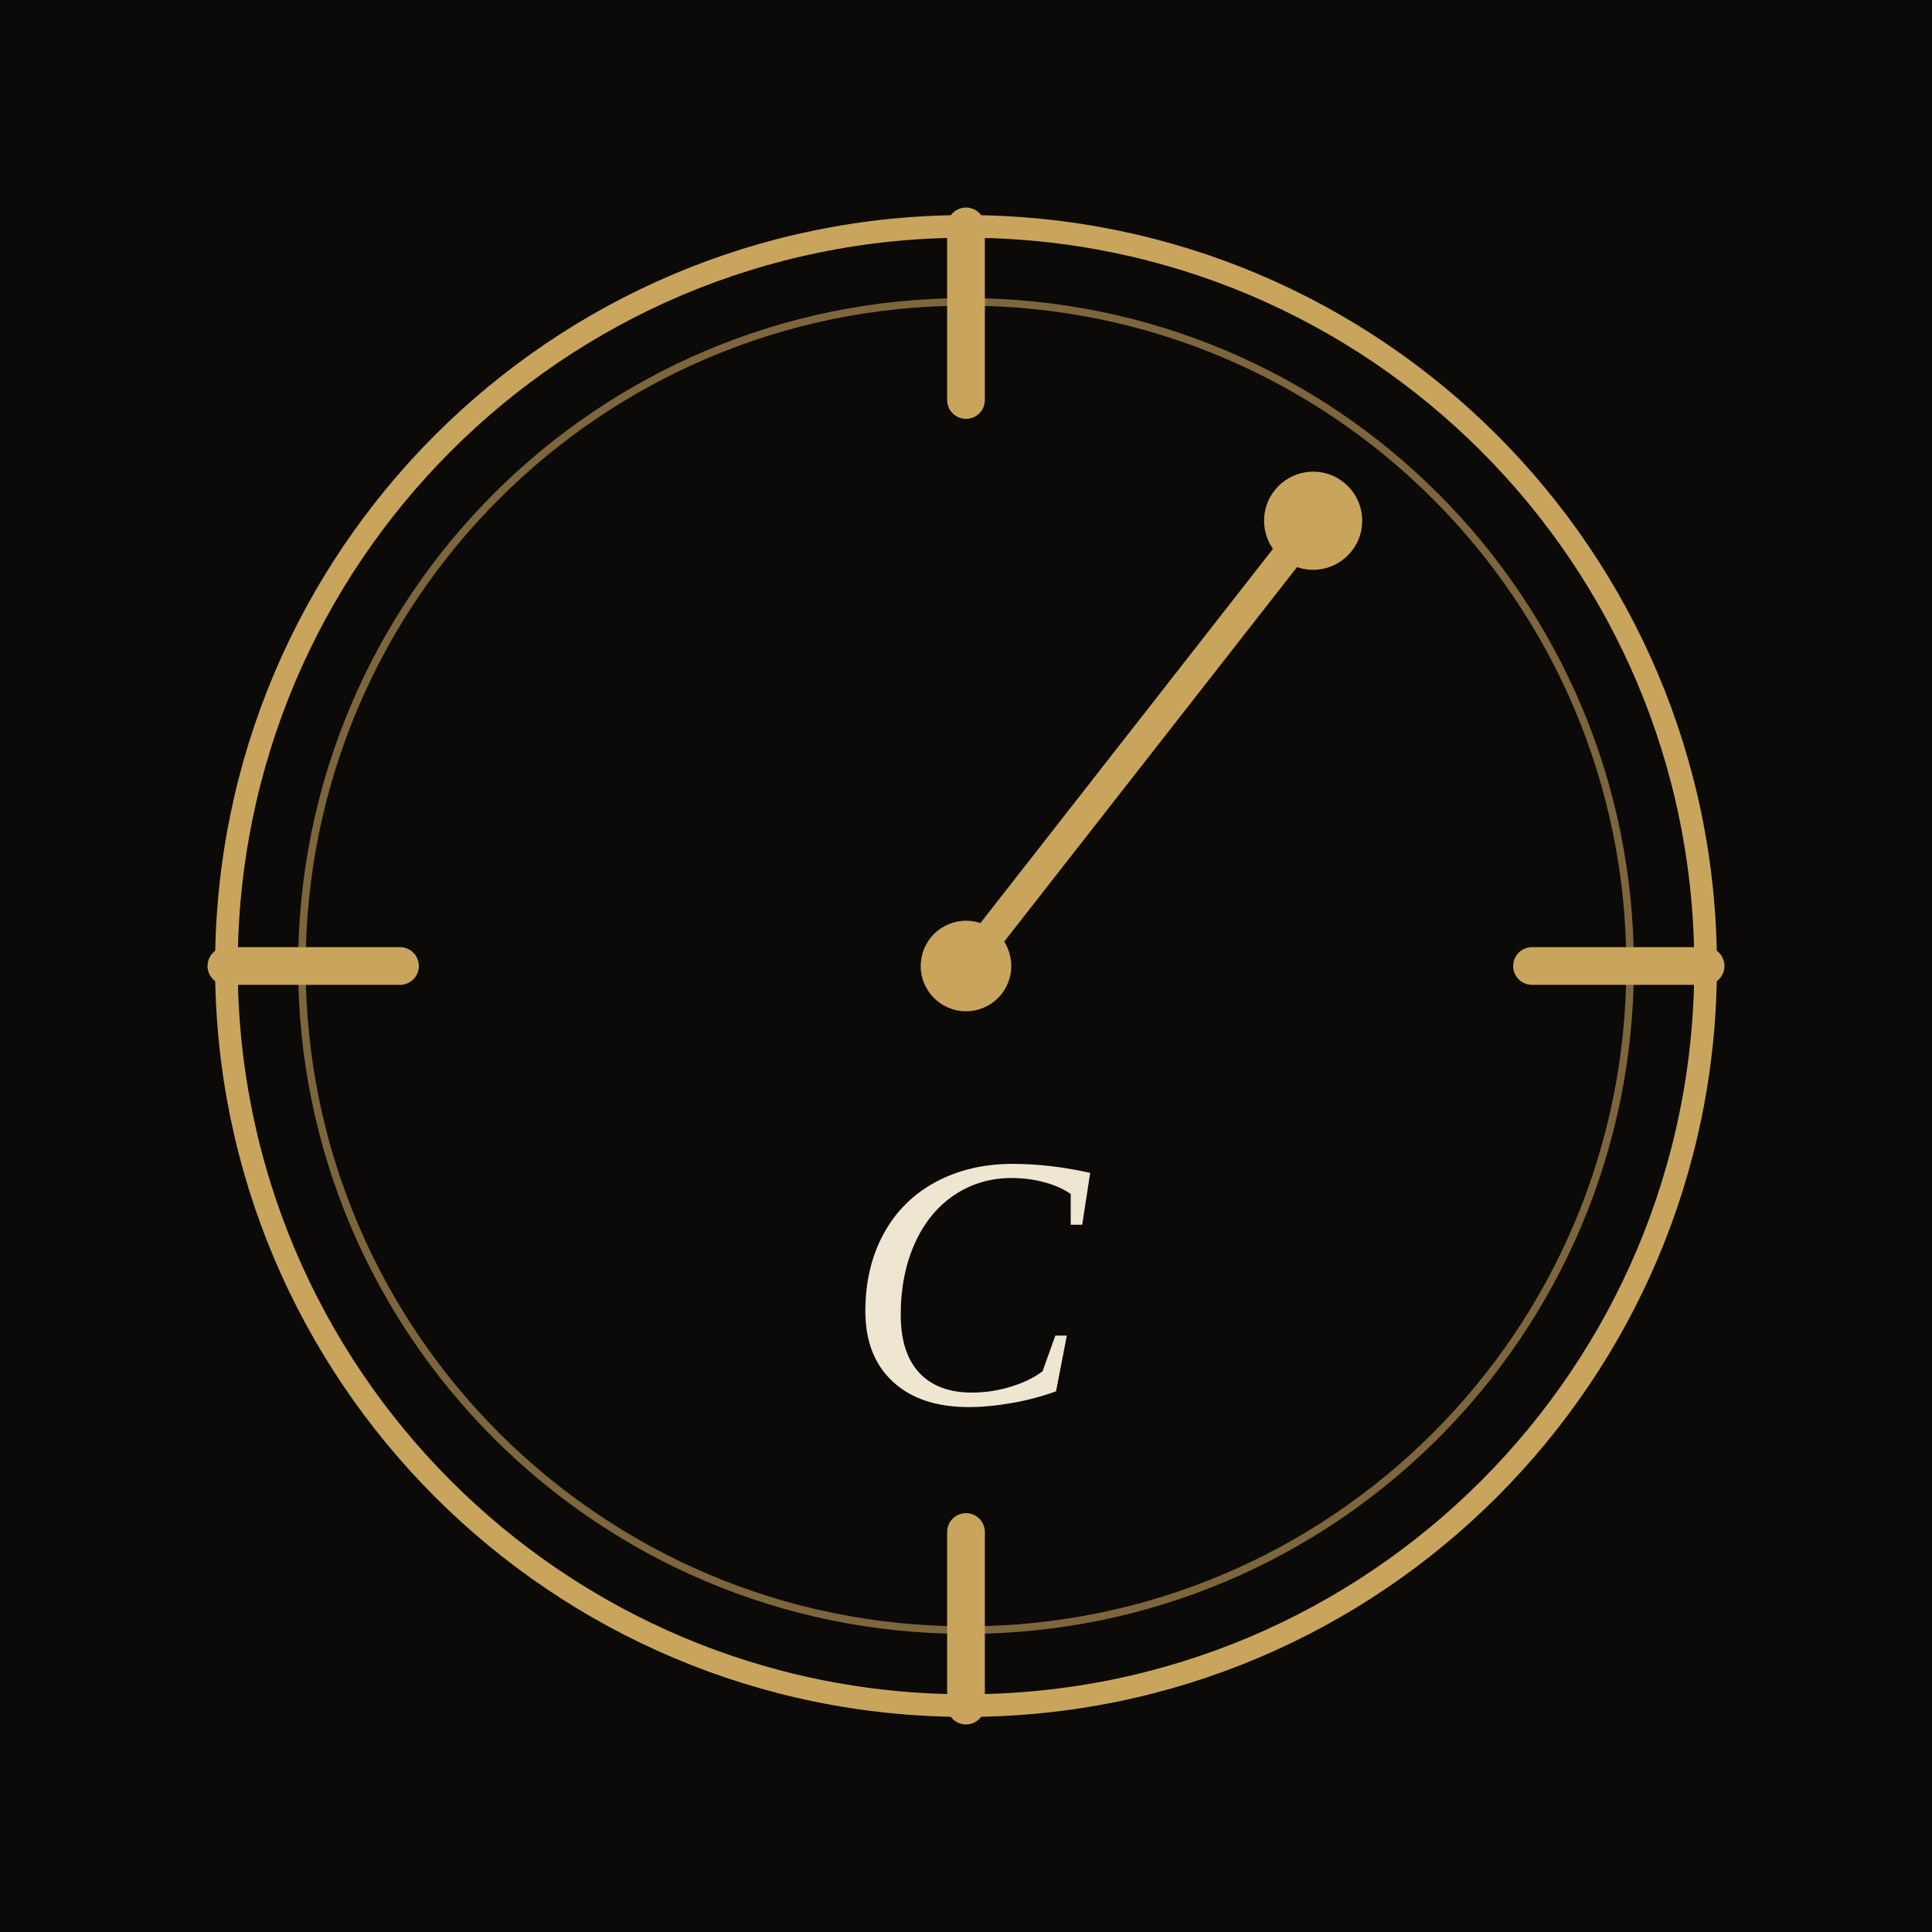
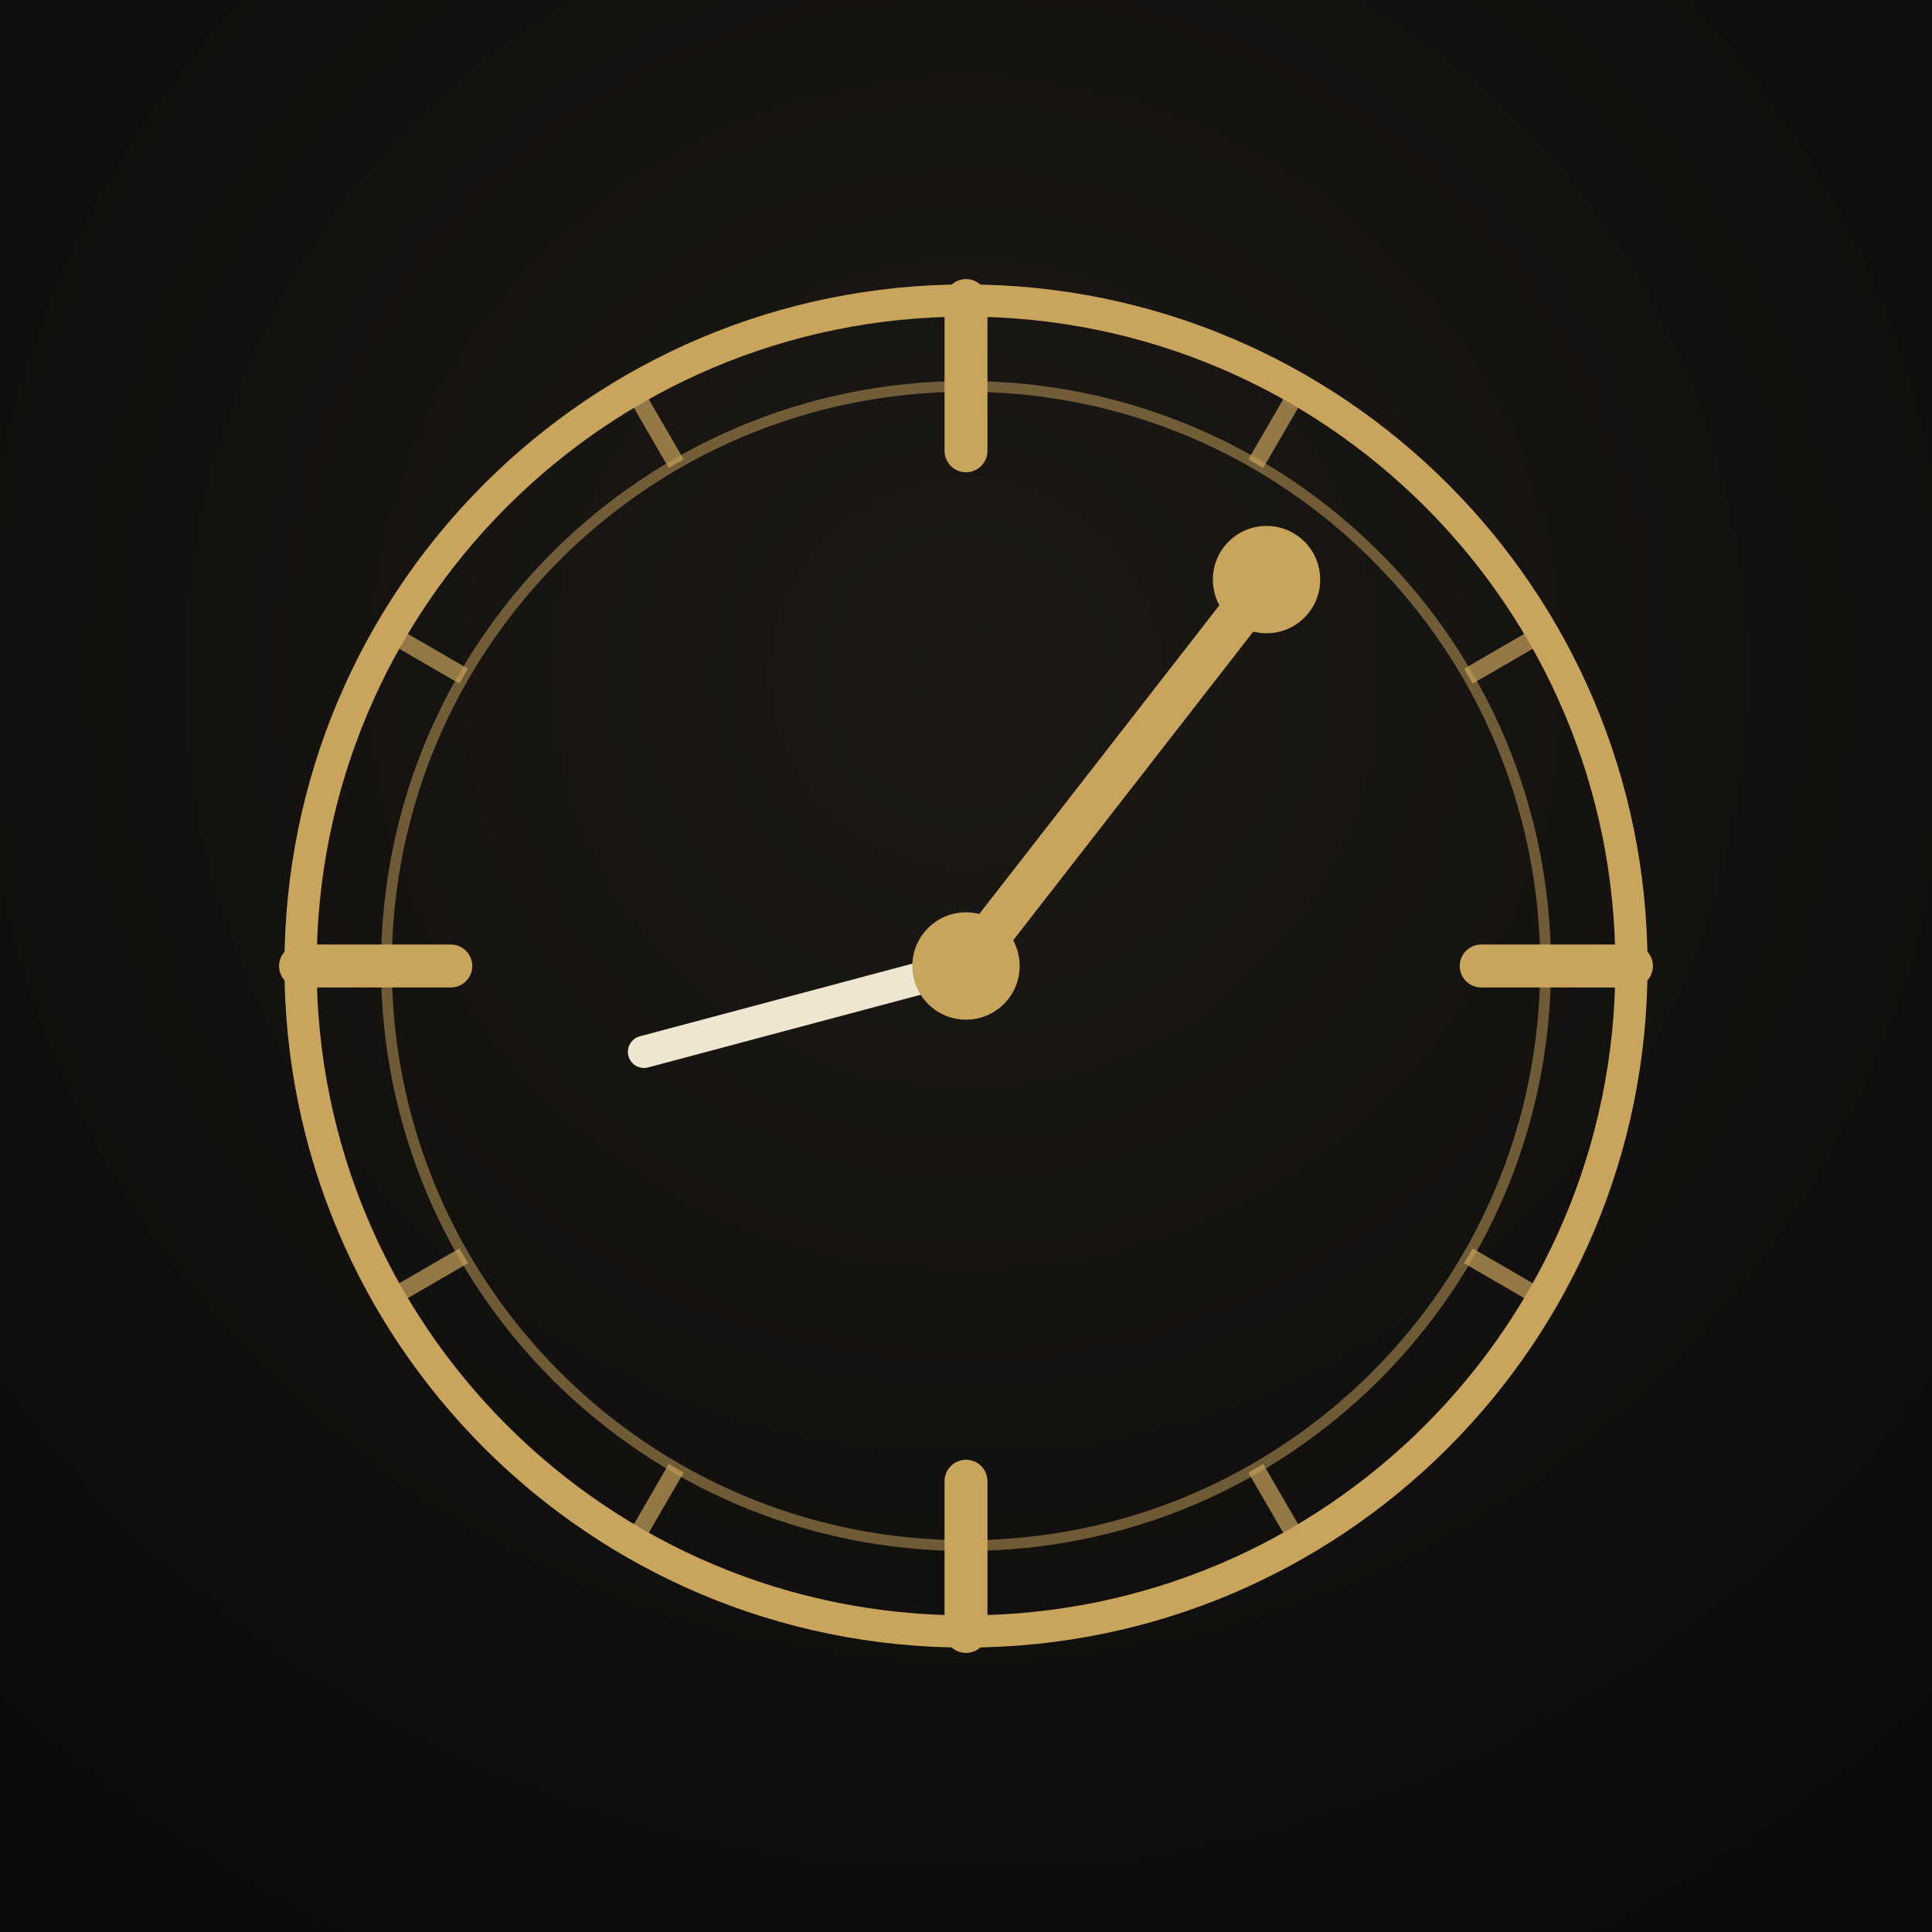
- <svg xmlns="http://www.w3.org/2000/svg" viewBox="0 0 512 512">
-   <rect width="512" height="512" fill="#0b0a09" />
-   <g transform="translate(256 256)" fill="none" stroke="#c9a45c">
-     <circle r="196" stroke-width="6" />
-     <circle r="176" stroke-width="2" opacity="0.6" />
-     <g stroke-width="10" stroke-linecap="round">
-       <line x1="0" y1="-196" x2="0" y2="-150" />
-       <line x1="196" y1="0" x2="150" y2="0" />
-       <line x1="0" y1="196" x2="0" y2="150" />
-       <line x1="-196" y1="0" x2="-150" y2="0" />
+ <svg xmlns="http://www.w3.org/2000/svg" viewBox="0 0 180 180">
+   <defs>
+     <radialGradient id="g" cx=".5" cy=".35" r=".8">
+       <stop offset="0" stop-color="#1c1915" />
+       <stop offset="1" stop-color="#0b0a09" />
+     </radialGradient>
+   </defs>
+   <rect width="180" height="180" fill="url(#g)" />
+   <g transform="translate(90 90)" stroke="#c9a45c" fill="none">
+     <circle r="62" stroke-width="3" />
+     <circle r="54" stroke-width="1" opacity=".5" />
+     <g stroke-width="4" stroke-linecap="round">
+       <line y1="-62" y2="-48" />
+       <line x1="62" x2="48" />
+       <line y1="62" y2="48" />
+       <line x1="-62" x2="-48" />
    </g>
-     <path d="M 0 0 L 86 -110" stroke-width="8" stroke-linecap="round" />
-     <circle cx="92" cy="-118" r="13" fill="#c9a45c" stroke="none" />
-     <circle r="12" fill="#c9a45c" stroke="none" />
+     <g stroke-width="1.6" opacity=".7">
+       <line x1="31" y1="-53.7" x2="27" y2="-46.8" />
+       <line x1="53.7" y1="-31" x2="46.8" y2="-27" />
+       <line x1="53.7" y1="31" x2="46.8" y2="27" />
+       <line x1="31" y1="53.7" x2="27" y2="46.8" />
+       <line x1="-31" y1="53.7" x2="-27" y2="46.8" />
+       <line x1="-53.7" y1="31" x2="-46.8" y2="27" />
+       <line x1="-53.7" y1="-31" x2="-46.8" y2="-27" />
+       <line x1="-31" y1="-53.7" x2="-27" y2="-46.8" />
+     </g>
+     <path d="M0 0L28-36" stroke-width="4" stroke-linecap="round" />
+     <path d="M0 0L-30 8" stroke-width="3" stroke-linecap="round" stroke="#efe6d2" />
  </g>
-   <text x="256" y="372" text-anchor="middle" font-family="Bodoni Moda, Didot, Times New Roman, serif" font-style="italic" font-size="96" fill="#efe6d2">C</text>
+   <circle cx="118" cy="54" r="5" fill="#c9a45c" />
+   <circle cx="90" cy="90" r="5" fill="#c9a45c" />
</svg>
